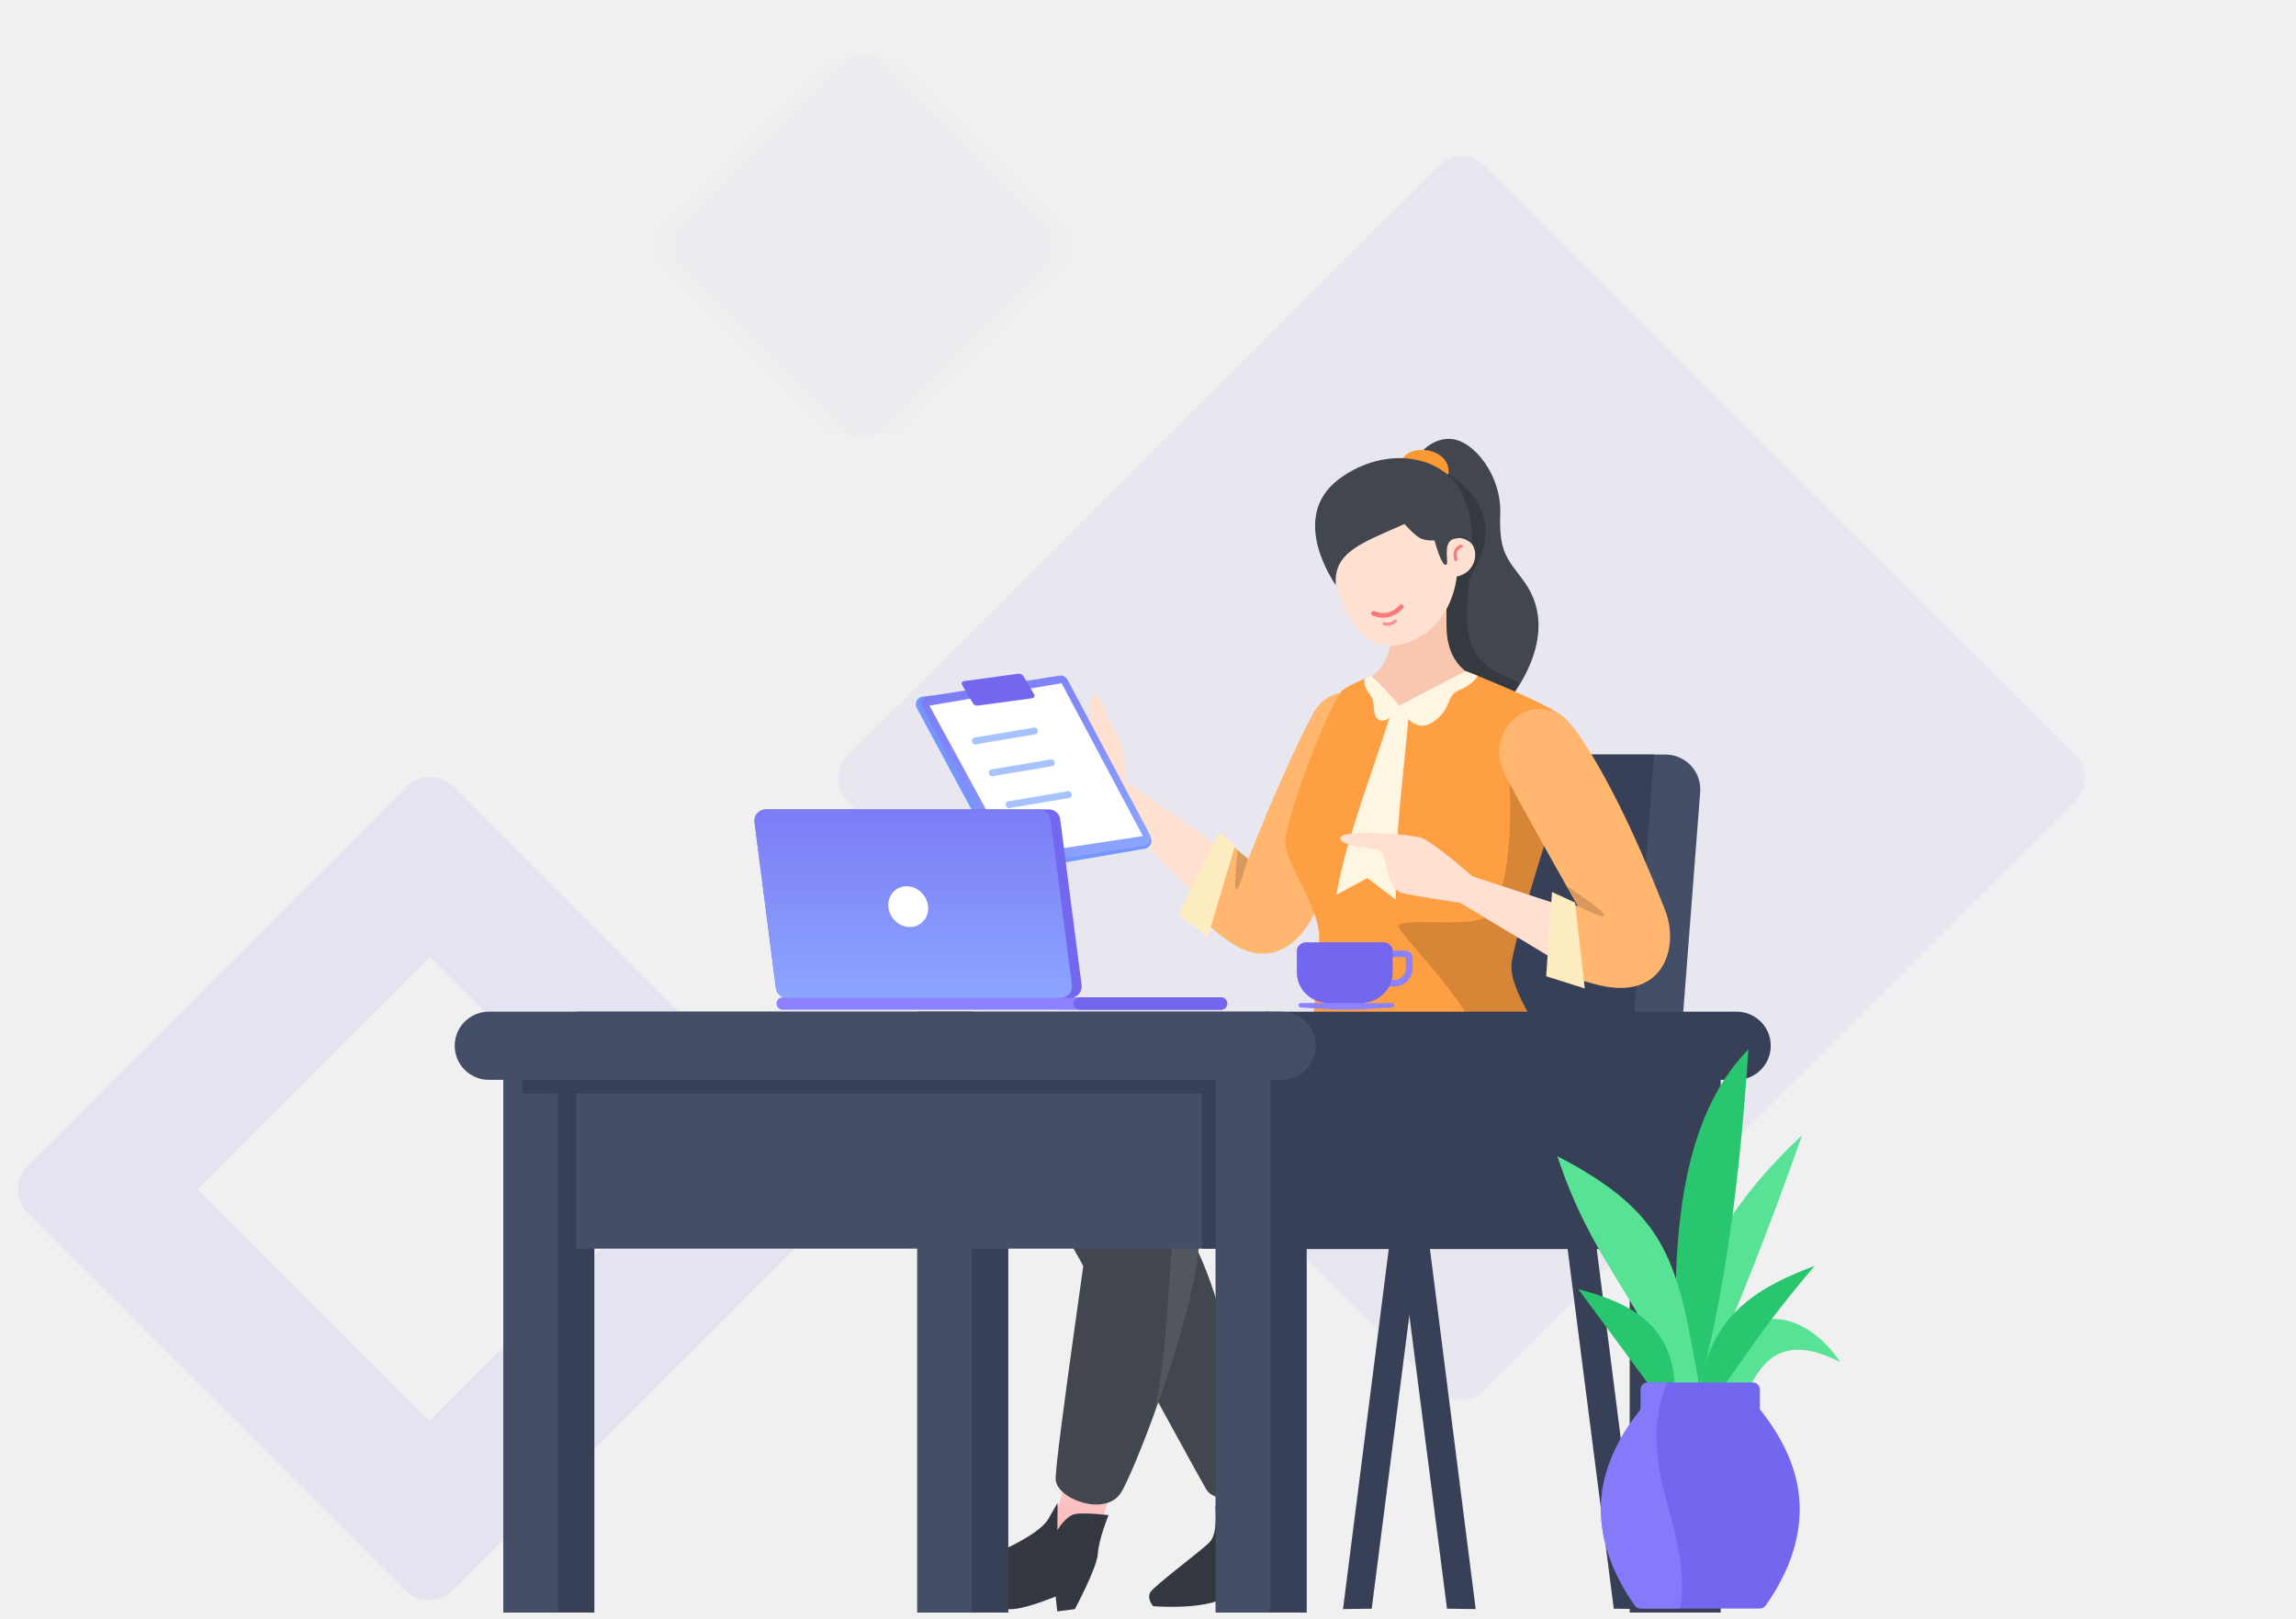
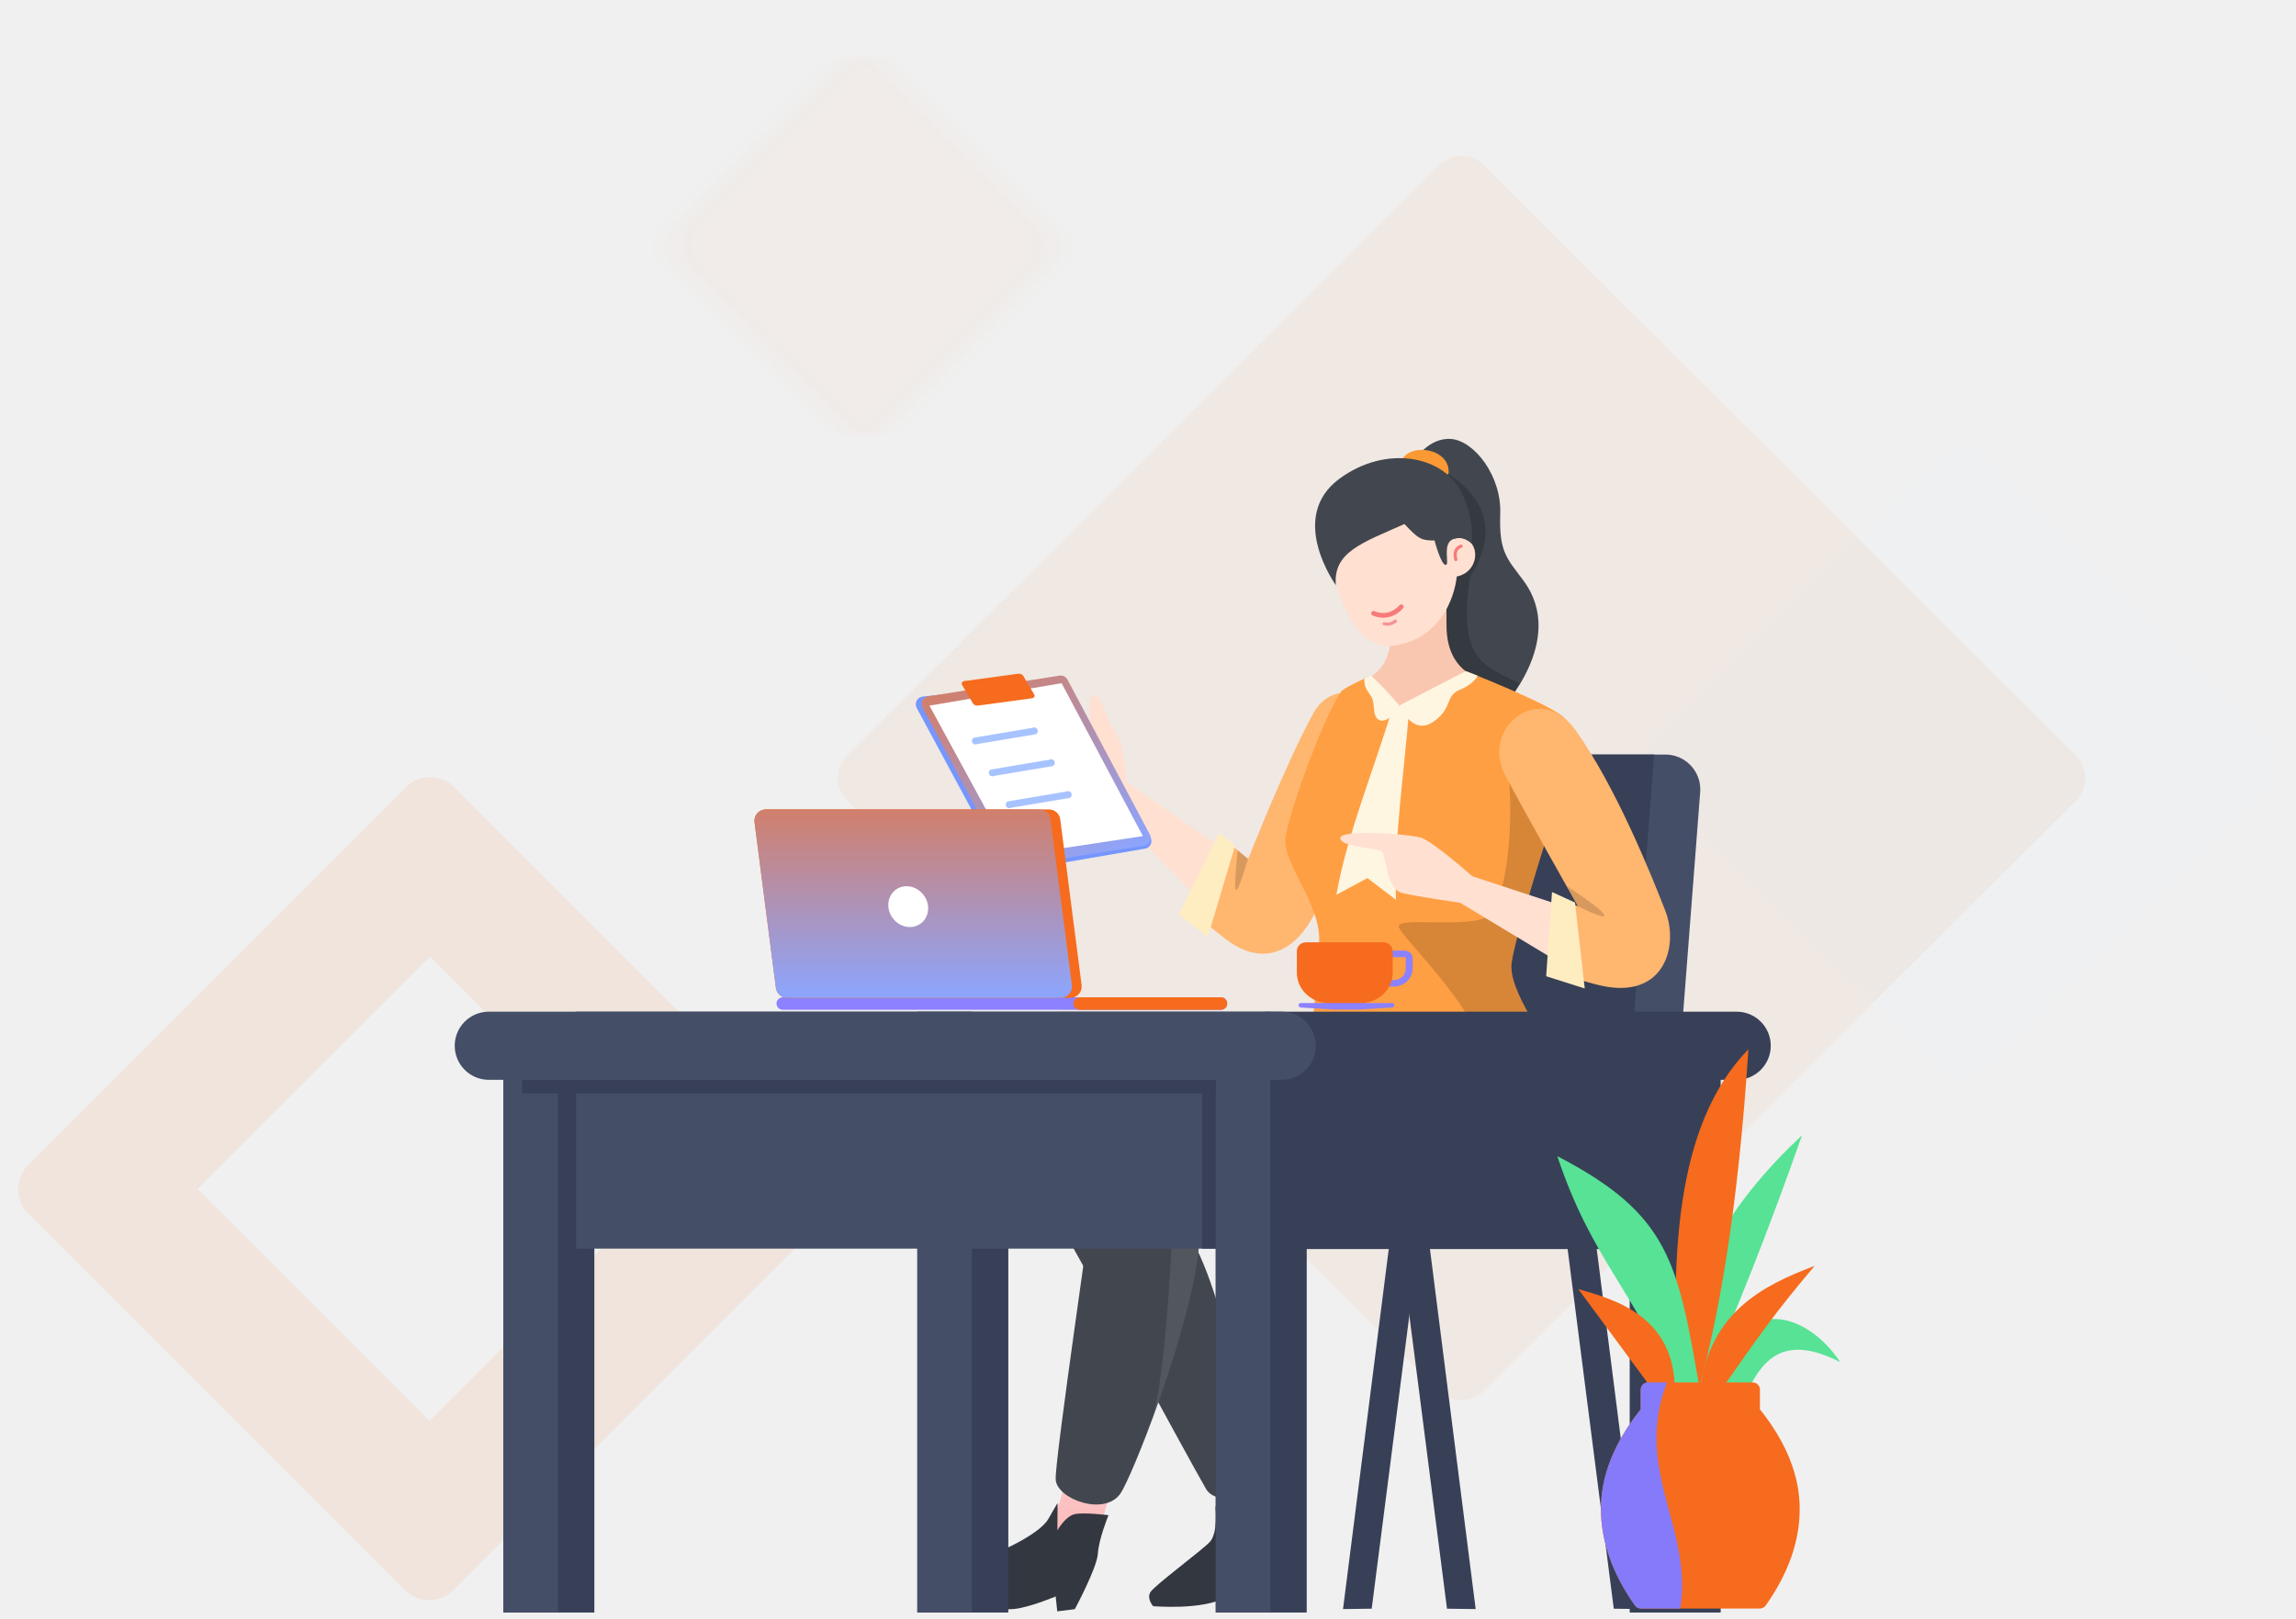
<svg xmlns="http://www.w3.org/2000/svg" xmlns:xlink="http://www.w3.org/1999/xlink" width="729px" height="514px" viewBox="0 0 729 514" version="1.1">
  <defs>
    <filter x="-9.8%" y="-9.8%" width="119.7%" height="119.7%" filterUnits="objectBoundingBox" id="filter-1">
      <feGaussianBlur stdDeviation="3" in="SourceGraphic" />
    </filter>
    <linearGradient x1="43.252%" y1="-28.186%" x2="50%" y2="91.05%" id="linearGradient-2">
      <stop stop-color="#FDC6C6" offset="0%" />
      <stop stop-color="#FAB2B2" offset="100%" />
    </linearGradient>
    <linearGradient x1="42.314%" y1="8.689%" x2="50%" y2="71.69%" id="linearGradient-3">
      <stop stop-color="#FDC6C6" offset="0%" />
      <stop stop-color="#FAB2B2" offset="100%" />
    </linearGradient>
    <linearGradient x1="68.669%" y1="-53.107%" x2="68.669%" y2="100%" id="linearGradient-4">
-       <stop stop-color="#7367F0" offset="0%" />
+       <stop stop-color="#F66B1D" offset="0%" />
      <stop stop-color="#8CA5FF" offset="100%" />
    </linearGradient>
    <linearGradient x1="68.669%" y1="-53.107%" x2="68.669%" y2="100%" id="linearGradient-5">
-       <stop stop-color="#7367F0" offset="0%" />
+       <stop stop-color="#F66B1D" offset="0%" />
      <stop stop-color="#8CA5FF" offset="100%" />
    </linearGradient>
    <path d="M14.916,0.122 L48.19,0.122 C49.457,0.122 50.484,1.142 50.484,2.401 L50.484,8.668 C58.898,19.208 63.105,29.748 63.105,40.288 C63.105,50.503 59.513,60.718 52.328,70.934 C51.898,71.544 51.196,71.907 50.446,71.907 L12.659,71.907 C11.909,71.907 11.207,71.544 10.778,70.934 C3.593,60.718 0,50.503 0,40.288 C0,29.946 4.05,19.605 12.149,9.264 L12.621,8.668 L12.621,2.401 C12.621,1.142 13.648,0.122 14.916,0.122 Z" id="path-6" />
  </defs>
  <g id="📝-Pages-New" stroke="none" stroke-width="1" fill="none" fill-rule="evenodd">
    <g id="Verify-Email" transform="translate(-113, -277)">
      <g id="verify-email-illustration" transform="translate(113, 290)">
        <g id="Shape" transform="translate(0.5, 0)">
          <path d="M558.525,155.012 L686.343,155.169 C691.856,155.176 696.324,159.644 696.331,165.157 L696.488,292.975 C696.494,298.498 692.023,302.981 686.5,302.988 C686.492,302.988 686.484,302.988 686.475,302.988 L558.657,302.831 C553.144,302.824 548.676,298.356 548.669,292.843 L548.512,165.025 C548.506,159.502 552.977,155.019 558.5,155.012 C558.508,155.012 558.516,155.012 558.525,155.012 Z" id="Rectangle" fill="#BFE7FF" opacity="0.04" transform="translate(622.5, 229) rotate(-45) translate(-622.5, -229) " />
-           <path d="M237.807,19.423 L309.025,19.511 C314.539,19.517 319.006,23.985 319.013,29.498 L319.101,100.717 C319.107,106.239 314.636,110.722 309.113,110.729 C309.105,110.729 309.097,110.729 309.088,110.729 L237.87,110.641 C232.357,110.635 227.889,106.167 227.882,100.654 L227.795,29.435 C227.788,23.912 232.26,19.43 237.783,19.423 C237.791,19.423 237.799,19.423 237.807,19.423 Z" id="Rectangle" fill="#7367F0" opacity="0.038" filter="url(#filter-1)" transform="translate(273.4478, 65.07592) rotate(-45) translate(-273.4478, -65.07592) " />
-           <path d="M330.589,91.106 L596.189,91.433 C601.702,91.44 606.17,95.907 606.177,101.42 L606.503,367.021 C606.51,372.544 602.038,377.026 596.515,377.033 C596.507,377.033 596.499,377.033 596.491,377.033 L330.891,376.707 C325.377,376.7 320.91,372.232 320.903,366.719 L320.576,101.119 C320.57,95.596 325.041,91.113 330.564,91.106 C330.572,91.106 330.581,91.106 330.589,91.106 Z" id="Rectangle" fill="#7367F0" opacity="0.066" transform="translate(463.5398, 234.0697) rotate(-45) translate(-463.5398, -234.0697) " />
-           <path d="M220.715,269 C226.72,269 231.588,273.856 231.588,279.846 L231.588,449.044 C231.588,455.034 226.72,459.89 220.715,459.89 L51.102,459.89 C45.097,459.89 40.229,455.034 40.229,449.044 L40.229,279.846 C40.229,273.856 45.097,269 51.102,269 L220.715,269 Z M188.097,312.384 L83.72,312.384 L83.72,416.505 L188.097,416.505 L188.097,312.384 Z" id="Rectangle" fill="#7367F0" fill-rule="nonzero" opacity="0.09" transform="translate(135.9084, 364.445) rotate(-45) translate(-135.9084, -364.445) " />
+           <path d="M237.807,19.423 L309.025,19.511 C314.539,19.517 319.006,23.985 319.013,29.498 L319.101,100.717 C319.107,106.239 314.636,110.722 309.113,110.729 C309.105,110.729 309.097,110.729 309.088,110.729 L237.87,110.641 C232.357,110.635 227.889,106.167 227.882,100.654 L227.795,29.435 C227.788,23.912 232.26,19.43 237.783,19.423 C237.791,19.423 237.799,19.423 237.807,19.423 Z" id="Rectangle" fill="#F66B1D" opacity="0.038" filter="url(#filter-1)" transform="translate(273.4478, 65.07592) rotate(-45) translate(-273.4478, -65.07592) " />
+           <path d="M330.589,91.106 L596.189,91.433 C601.702,91.44 606.17,95.907 606.177,101.42 L606.503,367.021 C606.51,372.544 602.038,377.026 596.515,377.033 C596.507,377.033 596.499,377.033 596.491,377.033 L330.891,376.707 C325.377,376.7 320.91,372.232 320.903,366.719 L320.576,101.119 C320.57,95.596 325.041,91.113 330.564,91.106 C330.572,91.106 330.581,91.106 330.589,91.106 Z" id="Rectangle" fill="#F66B1D" opacity="0.066" transform="translate(463.5398, 234.0697) rotate(-45) translate(-463.5398, -234.0697) " />
+           <path d="M220.715,269 C226.72,269 231.588,273.856 231.588,279.846 L231.588,449.044 C231.588,455.034 226.72,459.89 220.715,459.89 L51.102,459.89 C45.097,459.89 40.229,455.034 40.229,449.044 L40.229,279.846 C40.229,273.856 45.097,269 51.102,269 L220.715,269 Z M188.097,312.384 L83.72,312.384 L83.72,416.505 L188.097,416.505 L188.097,312.384 Z" id="Rectangle" fill="#F66B1D" fill-rule="nonzero" opacity="0.09" transform="translate(135.9084, 364.445) rotate(-45) translate(-135.9084, -364.445) " />
        </g>
        <g id="Illustration" transform="translate(143.5, 122)">
          <g id="Chair4" transform="translate(228.7688, 104.5922)">
            <polygon id="Path" fill="#374057" points="71.522 134.586 54.153 271.344 63.26 271.224 80.628 135.866" />
            <polygon id="Path" fill="#374057" transform="translate(83.03507, 202.9649) scale(-1, 1) translate(-83.03507, -202.9649) " points="87.166 134.586 69.798 271.344 78.904 271.224 96.273 135.866" />
            <polygon id="Path" fill="#374057" transform="translate(135.985, 202.9649) scale(-1, 1) translate(-135.985, -202.9649) " points="140.116 134.586 122.747 271.344 131.854 271.224 149.222 135.866" />
            <path d="M0,144.995 L0,138.596 C1.73433191e-14,132.472 4.964,127.508 11.088,127.508 L76.885,127.508 C82.605,127.508 87.386,123.156 87.924,117.462 L98.061,10.046 C98.599,4.351 103.38,5.88268166e-15 109.1,0 L156.501,0 C162.625,1.69683486e-14 167.589,4.964 167.589,11.088 C167.589,11.372 167.578,11.657 167.556,11.94 L157.232,145.847 C156.787,151.623 151.97,156.083 146.177,156.083 L11.088,156.083 C4.964,156.083 9.63172524e-15,151.119 0,144.995 Z" id="Path" fill="#454E67" />
            <path d="M152.955,-4.54747351e-13 L142.793,131.442 C142.347,137.217 137.53,141.675 131.738,141.675 L0,141.675 L0,138.233 C-1.88432012e-14,132.11 4.964,127.145 11.088,127.145 L76.675,127.145 C82.394,127.145 87.175,122.796 87.714,117.102 L97.847,10.043 C98.386,4.35 103.167,-4.44815005e-13 108.886,-4.54747351e-13 L152.955,-4.54747351e-13 Z" id="Combined-Shape" fill="#374057" />
          </g>
          <g id="Wom3.4" transform="translate(268.2937, 188.5) scale(-1, 1) translate(-268.2937, -188.5) translate(149.7937, 0)">
            <g id="LLeg" transform="translate(53.06011, 197.6413)">
              <path d="M93.573,133.787 C93.573,133.787 86.05,151.826 92.217,156.608 C98.393,161.391 110.405,173.217 110.405,173.217 L71.485,164.776 L81.093,131.681 L93.573,133.787 Z" id="Path" fill="url(#linearGradient-2)" />
              <path d="M91.338,145.666 C91.338,145.666 90.382,154.131 93.142,157.02 C95.902,159.907 110.846,170.903 112.016,172.989 C113.187,175.077 111.093,177.379 111.093,177.379 C111.093,177.379 94.952,178.781 87.693,174.37 C82.452,171.184 74.636,165.464 74.636,165.464 L72.566,171.089 L66.698,170.85 C66.698,170.85 65.921,163.918 67.313,160.595 C68.706,157.27 75.877,140.354 75.877,140.354 C75.877,140.354 78.638,142.833 81.571,144.082 C84.504,145.33 88.178,148.75 88.178,148.75 L91.338,145.666 Z" id="Path" fill="#323740" />
              <path d="M28.463,0.045 C41.548,0.629 114.377,16.716 127.609,19.449 C140.841,22.182 152.027,36.971 141.937,54.096 C130.605,73.319 101.365,127.913 94.266,140.22 C90.752,146.312 73.025,142.896 77.189,132.672 C84.951,113.613 88.556,65.735 108.346,48.277 C108.346,48.277 41.792,59.845 13.043,46.595 C-7.85,36.962 -3.124,-1.365 28.463,0.045 Z" id="Path" fill="#42474F" />
            </g>
            <g id="LArm" transform="translate(90.17256, 84.95714)">
              <path d="M82.631,28.292 C82.631,28.292 82.483,17.659 86.208,12.102 C89.932,6.545 90.08,0.642 92.898,0.835 C95.717,1.028 92.926,14.748 92.926,14.748 C92.926,14.748 96.503,13.384 99.072,11.658 C101.641,9.932 109.432,1.423 111.252,2.931 C114.339,5.5 109.367,19.992 106.659,22.889 C103.942,25.787 89.1,35.318 89.1,35.318 L52.747,72.442 L45.922,53.582 L82.631,28.292 Z" id="Path" fill="#FFE0D1" />
              <path d="M2.218,24.785 C8.305,38.884 19.45,64.786 24.045,72.513 C29.803,82.191 38.883,86.454 49.514,79.274 C51.396,78.003 55.203,74.94 60.935,70.085 L50.53,47.216 C46.031,50.925 43.781,52.779 43.781,52.779 C43.781,52.779 32.358,23.534 23.168,6.593 C15.21,-8.064 -7.047,3.35 2.218,24.785 Z" id="Path" fill="#FFB66F" />
              <path d="M43.899,52.794 C45.945,59.723 47.207,62.987 47.685,62.585 C48.163,62.184 47.98,58.015 47.137,50.078 L43.899,52.794 Z" id="Path" fill-opacity="0.16" fill="#000000" />
              <polygon id="Path-65" fill="#FFEDC2" points="47.944 48.482 56.645 77.584 65.887 70.34 53.024 44.541" />
            </g>
            <g id="Head" transform="translate(35.1804, 0)">
              <g id="Group-21" transform="translate(33.16312, 49.21262) rotate(12) translate(-33.16312, -49.21262) translate(9.663122, 4.712621)">
                <path d="M28.359,4.77 C28.359,4.77 22.321,-1.653 15.347,0.408 C8.374,2.469 2.067,15.102 5.062,26.977 C8.042,38.853 5.803,41.297 2.188,49.301 C-7.523,70.832 18.237,88.145 18.237,88.145 L46.31,82.186 L36.282,29.745 L28.359,4.77 Z" id="Path" fill="#42474F" />
                <path d="M18.141,11.452 C1.787,28.575 15.971,41.399 18.643,44.549 C27.826,69.656 20.521,72.598 10.301,80.817 L15.796,87.088 L31.549,80.511 L31.043,10.075 L18.141,11.452 Z" id="Path-50" fill-opacity="0.199" fill="#000000" />
              </g>
              <path d="M25.565,80.199 C25.565,80.199 35.533,78.198 35.829,64.233 C36.125,50.268 34.483,45.501 34.483,45.501 L53.281,45.162 C53.281,45.162 53.486,60.726 53.489,66.355 C53.497,80.043 64.046,81.631 64.046,81.631 C64.046,81.631 61.853,92.458 44.82,93.415 C31.521,94.163 25.565,80.199 25.565,80.199 Z" id="Path" fill="#F9C7B0" />
              <g id="Group-20" transform="translate(51.64186, 39.99331) rotate(12) translate(-51.64186, -39.99331) translate(26.64186, 9.99331)">
                <path d="M3.768,9.285 C1.424,1.549 14.02,-3.131 17.721,2.443 C17.721,2.443 19.535,7.725 15.753,10.741 C10.635,14.809 3.768,9.285 3.768,9.285 Z" id="Path" fill="#FB9934" />
                <path d="M6.346,29.948 C-2.04,29.624 -0.672,41.884 8.039,41.867 C8.039,41.867 13.099,59.283 30.664,59.283 C44.93,59.283 45.858,38.985 45.988,34.935 C46.127,30.618 46.145,16.434 46.145,16.434 L6.019,16.415 L6.346,29.948 Z" id="Path" fill="#FFE0D1" />
                <path d="M10.746,37.508 C12.173,37.119 12.56,29.202 12.56,29.202 C16.832,28.355 17.584,27.392 20.813,22.102 C35.151,25.154 44.886,26.086 46.145,36.572 C46.145,36.572 56.913,12.36 38.046,3.755 C21.451,-3.804 3.941,3.298 0.886,16.498 C-1.278,25.816 1.203,32.66 1.203,32.66 C1.203,32.66 3.376,29.202 6.945,30.066 C10.513,30.929 9.318,37.898 10.746,37.508 Z" id="Path" fill="#42474F" />
                <path d="M27.588,46.185 C27.588,46.185 30.474,50.843 36.107,49.189" id="Path" stroke="#F77B7B" stroke-width="1.5" stroke-linecap="round" transform="translate(31.84753, 47.86466) rotate(-18) translate(-31.84753, -47.86466) " />
                <path d="M30.033,51.744 C31.355,52.299 32.609,52.298 33.706,51.662" id="Path" stroke="#F49494" stroke-linecap="round" transform="translate(31.8695, 51.90594) rotate(2) translate(-31.8695, -51.90594) " />
                <path d="M6.733,36.748 C7.259,34.852 7.025,33.195 5.139,32.437" id="Path-8" stroke="#F77B7B" stroke-linecap="round" transform="translate(6.058119, 34.59279) rotate(-13) translate(-6.058119, -34.59279) " />
              </g>
            </g>
            <g id="Group-19" transform="translate(30.63051, 78.10247)">
              <path d="M64.666,1.663 C64.895,1.651 72.933,5.174 73.859,6.532 C79.889,15.379 90.961,46.516 91.531,53.271 C92.173,61.063 80.941,73.475 80.804,84.754 C80.681,96.035 85.608,130.001 83.697,133.174 C81.801,136.347 69.339,151.419 66.739,151.48 C64.125,151.542 62.173,143.629 58.213,143.801 C54.268,143.973 46.042,154.464 42.494,154.39 C38.962,154.312 2.357,131.123 5.155,124.516 C7.968,117.909 21.026,101.49 19.696,92.487 C18.381,83.487 7.876,50.259 4.084,38.951 C0.308,27.642 -2.735,18.633 4.314,13.767 C11.363,8.901 34.299,0 34.299,0 L54.834,11.487 C54.834,11.487 63.473,1.72 64.666,1.663 Z" id="Path" fill="#FF9F43" />
              <path d="M57.364,11.168 C63.523,31.649 71.976,51.83 75.361,71.035 L65.514,65.73 L56.432,72.612 C57.073,52.645 53.721,31.68 52.18,11.168 L57.364,11.168 Z" id="Path" fill="#FFF6E1" />
              <path d="M21.39,26.894 L21.156,28.55 C18.397,49.118 21.662,74.076 27.321,77.884 C33.097,81.771 55.58,77.956 55.58,81.034 C55.58,84.113 24.51,112.323 29.611,125.809 C32.415,133.224 31.476,139.818 26.794,145.592 L25.434,144.678 C14.822,137.48 3.556,128.291 5.155,124.516 C7.968,117.909 21.026,101.49 19.696,92.487 C18.434,83.847 8.702,52.879 4.571,40.41 L3.255,36.457 C1.725,31.821 0.452,27.623 0.144,24 L1.094,23.384 C16.269,13.657 23.034,14.827 21.39,26.894 L21.39,26.894 Z" id="Path" fill-opacity="0.16" fill="#000000" />
              <path d="M30.508,1.45 L34.299,0 L55.284,10.893 C55.284,10.893 51.338,20.934 44.351,15.934 C38.361,11.658 40.888,7.895 36.193,5.954 C31.514,4.013 30.508,1.45 30.508,1.45 Z" id="Path" fill="#FFF6E1" />
              <path d="M55.284,10.893 C56.806,14.271 59.899,16.246 61.497,15.632 C64.136,14.618 63.003,10.579 64.043,8.539 C64.788,7.091 65.27,6.872 65.922,5.513 C66.527,4.267 66.552,2.77 66.397,2.357 L64.332,1.419 C62.441,3.203 61.055,4.567 60.175,5.513 C59.079,6.692 57.448,8.485 55.284,10.893 Z" id="Path" fill="#FFF6E1" />
            </g>
            <g id="RArm" transform="translate(0, 90.08435)">
              <path d="M62.811,53.159 C62.811,53.159 75.166,42.238 78.948,40.971 C82.73,39.703 104.882,38.181 104.743,41.045 C104.583,44.113 92.686,43.936 91.453,45.446 C90.22,46.954 89.94,57.271 85.28,58.429 C80.629,59.587 66.686,61.584 66.686,61.584 L33.335,81.672 L31.91,63.318 L62.811,53.159 Z" id="Path" fill="#FFE0D1" />
              <path d="M29.941,6.92 C16.924,25.267 5.81,53.214 1.545,64.11 C-2.721,75.006 1.582,91.441 20.34,88.214 C22.452,87.851 25.876,86.941 30.613,85.485 L35.096,60.249 C31.241,61.866 29.314,62.674 29.314,62.674 C29.314,62.674 47.957,29.67 52.51,20.823 C60.114,6.047 41.407,-9.246 29.941,6.92 Z" id="Path" fill="#FFB66F" />
              <path d="M29.314,62.674 C23,65.754 20.241,66.616 21.035,65.261 C21.829,63.907 25.779,60.905 32.886,56.256 L29.314,62.674 Z" id="Path" fill-opacity="0.16" fill="#000000" />
              <polygon id="Path-64" fill="#FFEDC2" points="30.217 61.508 27.12 88.795 39.366 84.908 37.518 58.166" />
            </g>
            <g id="RLeg" transform="translate(30.1152, 191.9126)">
              <path d="M161.968,140.125 C161.968,140.125 161.741,157.986 176.477,164.663 C191.204,171.34 201.696,170.938 200.361,176.1 C199.025,181.262 160.693,181.054 157.114,177.016 C154.062,173.582 147.428,141.603 145.601,144.048 L161.968,140.125 Z" id="Path" fill="url(#linearGradient-3)" />
              <path d="M148.223,154.204 C148.223,154.204 151.32,161.789 151.593,166.385 C151.867,170.983 158.916,184.054 158.916,184.054 L164.486,184.752 L164.995,180.013 C164.995,180.013 173.056,183.444 178.113,183.992 C183.17,184.541 200.515,182.482 203.964,179.618 C207.414,176.756 205.671,172.726 195.715,170.27 C185.76,167.813 170.292,160.637 167.348,155.442 C164.405,150.246 164.387,150.38 164.387,150.38 L164.446,159.038 C164.446,159.038 161.898,154.481 158.891,153.873 C155.884,153.265 148.223,154.204 148.223,154.204 Z" id="Path" fill="#323740" />
              <path d="M11.841,0.253 C-4.665,25.092 -3.051,43.059 16.684,54.154 C41.965,68.366 119.937,51.719 119.937,51.719 C119.937,51.719 118.554,62.839 119.937,72.758 C123.549,98.662 140.729,141.819 144.363,147.242 C149.39,154.741 164.701,149.086 164.99,142.841 C165.278,136.597 153.447,56.848 151.648,41.64 C149.858,26.432 144.207,24.223 127.703,20.065 C123.912,19.11 79.073,7.982 74.966,8.306 C51.436,10.164 30.395,7.48 11.841,0.253 Z" id="Path" fill="#42474F" />
              <path d="M29.827,50.013 C55.424,52.877 123.19,46.973 125.912,49.656 C128.51,52.217 128.076,96.783 133.906,122.575 C128.164,106.947 121.948,87.179 119.937,72.758 C118.554,62.839 119.937,51.719 119.937,51.719 L117.29,52.246 C103.474,54.927 39.426,66.433 16.684,54.154 C3.345,46.951 -1.816,35.799 1.201,20.699 C4.839,38.513 14.382,48.284 29.827,50.013 Z" id="Path" fill-opacity="0.192" fill="#FFFFFF" opacity="0.44" />
              <ellipse id="Oval" fill-opacity="0.192" fill="#FFFFFF" transform="translate(162.5638, 43.6816) rotate(13) translate(-162.5638, -43.6816) " cx="162.564" cy="43.682" rx="4.302" ry="7.878" />
              <ellipse id="Oval" fill-opacity="0.192" fill="#FFFFFF" transform="translate(142.487, 38.66896) rotate(-16) translate(-142.487, -38.66896) " cx="142.487" cy="38.669" rx="5.736" ry="8.594" />
            </g>
          </g>
          <g id="Example-Task1" transform="translate(184.9933, 110.364) rotate(-28) translate(-184.9933, -110.364) translate(160.9933, 70.86401)">
            <g id="Group-3" transform="translate(-0, -0)">
              <path d="M3.995,1.475 L43.852,17.511 C44.763,17.877 45.37,18.75 45.396,19.731 L46.856,74.844 C46.892,76.205 45.818,77.337 44.458,77.373 C44.174,77.38 43.89,77.339 43.621,77.25 L2.636,63.721 C1.631,63.389 0.95,62.453 0.944,61.396 L0.611,3.775 C0.603,2.414 1.7,1.305 3.061,1.297 C3.381,1.295 3.698,1.356 3.995,1.475 Z" id="Rectangle" fill="#7596FF" fill-rule="nonzero" />
              <path d="M5.56,2.216 L45.431,15.989 C46.424,16.332 47.091,17.267 47.091,18.318 L47.091,73.951 C47.091,75.311 45.988,76.415 44.627,76.415 C44.353,76.415 44.081,76.369 43.822,76.279 L3.951,62.507 C2.958,62.164 2.291,61.229 2.291,60.178 L2.291,4.545 C2.291,3.184 3.394,2.081 4.755,2.081 C5.029,2.081 5.301,2.127 5.56,2.216 Z" id="Rectangle" fill="url(#linearGradient-4)" />
              <polygon id="Rectangle" fill="#FFFFFF" fill-rule="nonzero" points="4.521 5.018 44.912 18.427 44.912 73.408 5.071 59.393" />
-               <path d="M17.831,3.276 L34.216,9.332 C34.821,9.555 35.232,10.119 35.26,10.763 L35.552,17.495 C35.571,17.936 35.229,18.31 34.787,18.329 C34.681,18.333 34.575,18.317 34.475,18.28 L18.09,12.224 C17.485,12.001 17.074,11.437 17.046,10.793 L16.754,4.061 C16.735,3.62 17.077,3.246 17.519,3.227 C17.625,3.222 17.731,3.239 17.831,3.276 Z" id="Rectangle" fill="#7367F0" fill-rule="nonzero" />
+               <path d="M17.831,3.276 L34.216,9.332 C34.821,9.555 35.232,10.119 35.26,10.763 L35.552,17.495 C35.571,17.936 35.229,18.31 34.787,18.329 C34.681,18.333 34.575,18.317 34.475,18.28 L18.09,12.224 C17.485,12.001 17.074,11.437 17.046,10.793 L16.754,4.061 C16.735,3.62 17.077,3.246 17.519,3.227 C17.625,3.222 17.731,3.239 17.831,3.276 Z" id="Rectangle" fill="#F66B1D" fill-rule="nonzero" />
              <path d="M30.126,26.615 C30.759,26.615 31.271,27.128 31.271,27.76 C31.271,28.348 30.829,28.832 30.259,28.898 L30.126,28.906 L12.167,22.906 C11.534,22.906 11.022,22.393 11.022,21.761 C11.022,21.173 11.464,20.689 12.034,20.623 L12.167,20.615 L30.126,26.615 Z" id="Path" fill="#A7C3FF" />
              <path d="M30.126,38.069 C30.759,38.069 31.271,38.582 31.271,39.215 C31.271,39.802 30.829,40.286 30.259,40.352 L30.126,40.36 L12.167,34.361 C11.534,34.361 11.022,33.848 11.022,33.215 C11.022,32.628 11.464,32.144 12.034,32.077 L12.167,32.07 L30.126,38.069 Z" id="Path" fill="#A7C3FF" />
              <path d="M30.126,49.524 C30.759,49.524 31.271,50.037 31.271,50.669 C31.271,51.257 30.829,51.741 30.259,51.807 L30.126,51.815 L12.167,45.815 C11.534,45.815 11.022,45.302 11.022,44.67 C11.022,44.082 11.464,43.598 12.034,43.532 L12.167,43.524 L30.126,49.524 Z" id="Path" fill="#A7C3FF" />
            </g>
          </g>
          <g id="Group-26" transform="translate(0, 186.2476)">
            <g id="Group-25" transform="translate(16.32273, 0)">
              <polygon id="Rectangle" fill="#374057" points="131.436 7.212 160.326 7.212 160.326 190.791 131.436 190.791" />
              <polygon id="Rectangle" fill="#454E67" points="131.436 -3.38912548e-13 148.77 -3.38912548e-13 148.77 190.791 131.436 190.791" />
              <polygon id="Rectangle" fill="#374057" points="1.98457179e-15 7.212 143.003 7.212 143.003 62.273 28.89 62.273 28.89 190.791 1.98457179e-15 190.791" />
              <polygon id="Rectangle" fill="#454E67" points="1.92443325e-15 7.212 17.334 7.212 17.334 190.791 1.92443325e-15 190.791" />
            </g>
            <g id="Group-25">
              <polygon id="Rectangle" fill="#374057" points="373.942 7.212 402.831 7.212 402.831 190.791 373.942 190.791" />
              <polygon id="Rectangle" fill="#374057" points="242.506 7.212 385.509 7.212 385.509 75.37 271.395 75.37 271.395 190.791 242.506 190.791" />
              <polygon id="Rectangle" fill="#454E67" points="39.423 -5.34581367e-13 259.672 -7.68684406e-13 259.672 75.236 39.423 75.236" />
              <polygon id="Rectangle" fill="#374057" points="238.172 7.212 255.506 7.212 255.506 75.236 238.172 75.236" />
              <polygon id="Rectangle" fill="#454E67" points="242.506 7.212 259.839 7.212 259.839 190.791 242.506 190.791" />
              <path d="M259.171,0 L407.914,0 C413.889,6.78810087e-16 418.732,4.844 418.732,10.818 C418.732,16.793 413.889,21.637 407.914,21.637 L259.171,21.637 C253.196,21.637 248.352,16.793 248.352,10.818 C248.352,4.844 253.196,1.09754675e-15 259.171,0 Z" id="Rectangle" fill="#374057" />
              <polygon id="Rectangle" fill="#374057" points="22.257 4.327 242.506 4.327 242.506 25.964 22.257 25.964" />
              <path d="M11.697,-3.38204986e-14 L263.466,-3.38204986e-14 C269.441,-5.62343274e-14 274.284,4.844 274.284,10.818 C274.284,16.793 269.441,21.637 263.466,21.637 L11.697,21.637 C5.722,21.637 0.879,16.793 0.879,10.818 C0.879,4.844 5.722,-3.27229518e-14 11.697,-3.38204986e-14 Z" id="Rectangle" fill="#454E67" />
            </g>
          </g>
          <g id="Cup" transform="translate(286.525, 175.2282) scale(-1, 1) translate(-286.525, -175.2282) translate(268.025, 164.2282)">
            <path d="M9.786,2.625 L2.535,2.625 C1.135,2.625 0,3.704 0,5.034 L0,8.333 C0,11.485 2.69,14.04 6.008,14.04 L9.786,14.04 C10.386,14.04 10.872,13.578 10.872,13.008 C10.872,12.438 10.386,11.976 9.786,11.976 L6.008,11.976 C3.89,11.976 2.173,10.345 2.173,8.333 L2.173,5.034 C2.173,4.844 2.335,4.69 2.535,4.69 L9.786,4.69 C10.386,4.69 10.872,4.228 10.872,3.658 C10.872,3.088 10.386,2.625 9.786,2.625 Z" id="Path" fill="#8C81FF" />
-             <path d="M33.862,0 C35.462,0 36.76,1.232 36.76,2.752 L36.76,9.633 C36.76,14.588 32.822,18.669 27.758,19.207 L27.757,20.643 L15.073,20.643 L15.073,19.175 C10.136,18.526 6.335,14.501 6.335,9.633 L6.335,2.752 C6.335,1.232 7.632,0 9.232,0 L33.862,0 Z" id="Path" fill="#7367F0" />
+             <path d="M33.862,0 C35.462,0 36.76,1.232 36.76,2.752 L36.76,9.633 C36.76,14.588 32.822,18.669 27.758,19.207 L27.757,20.643 L15.073,20.643 L15.073,19.175 C10.136,18.526 6.335,14.501 6.335,9.633 L6.335,2.752 C6.335,1.232 7.632,0 9.232,0 L33.862,0 Z" id="Path" fill="#F66B1D" />
            <path d="M6.483,19.267 L35.532,19.267 C35.912,19.267 36.22,19.575 36.22,19.955 C36.22,20.342 35.919,20.662 35.533,20.687 L24.854,21.361 L24.854,21.361 L17.247,21.361 L6.482,20.686 C6.096,20.662 5.795,20.342 5.795,19.955 C5.795,19.575 6.103,19.267 6.483,19.267 Z" id="Rectangle" fill="#8C81FF" />
          </g>
          <g id="FacingBack-Laptop3" transform="translate(95.55, 122.0243)">
            <path d="M9.474,59.662 L148.626,59.662 C149.717,59.662 150.602,60.546 150.602,61.638 C150.602,62.729 149.717,63.613 148.626,63.613 L9.474,63.613 C8.383,63.613 7.499,62.729 7.499,61.638 C7.499,60.546 8.383,59.662 9.474,59.662 Z" id="Rectangle" fill="#8C81FF" />
-             <path d="M103.742,59.662 L148.626,59.662 C149.717,59.662 150.602,60.546 150.602,61.638 C150.602,62.729 149.717,63.613 148.626,63.613 L103.742,63.613 C102.651,63.613 101.766,62.729 101.766,61.638 C101.766,60.546 102.651,59.662 103.742,59.662 Z" id="Rectangle" fill="#7367F0" />
-             <path d="M4.094,0 L94.016,0 C95.826,-6.31990243e-15 97.355,1.344 97.586,3.14 L104.371,55.772 C104.625,57.744 103.232,59.548 101.26,59.803 C101.108,59.822 100.954,59.832 100.8,59.832 L10.879,59.832 C9.068,59.832 7.54,58.488 7.308,56.692 L0.523,4.06 C0.269,2.088 1.662,0.284 3.634,0.03 C3.786,0.01 3.94,1.80462652e-15 4.094,0 Z" id="Rectangle" fill="#7367F0" />
+             <path d="M103.742,59.662 L148.626,59.662 C149.717,59.662 150.602,60.546 150.602,61.638 C150.602,62.729 149.717,63.613 148.626,63.613 L103.742,63.613 C102.651,63.613 101.766,62.729 101.766,61.638 C101.766,60.546 102.651,59.662 103.742,59.662 Z" id="Rectangle" fill="#F66B1D" />
+             <path d="M4.094,0 L94.016,0 C95.826,-6.31990243e-15 97.355,1.344 97.586,3.14 L104.371,55.772 C104.625,57.744 103.232,59.548 101.26,59.803 C101.108,59.822 100.954,59.832 100.8,59.832 L10.879,59.832 C9.068,59.832 7.54,58.488 7.308,56.692 L0.523,4.06 C0.269,2.088 1.662,0.284 3.634,0.03 C3.786,0.01 3.94,1.80462652e-15 4.094,0 Z" id="Rectangle" fill="#F66B1D" />
            <path d="M4.094,0 L90.93,0 C92.741,-5.87581322e-15 94.269,1.344 94.501,3.14 L101.286,55.772 C101.54,57.744 100.147,59.548 98.175,59.803 C98.023,59.822 97.869,59.832 97.715,59.832 L10.879,59.832 C9.068,59.832 7.54,58.488 7.308,56.692 L0.523,4.06 C0.269,2.088 1.662,0.284 3.634,0.03 C3.786,0.01 3.94,4.02507257e-15 4.094,0 Z" id="Rectangle" fill="url(#linearGradient-5)" />
            <ellipse id="Oval" fill="#FFFFFF" transform="translate(49.31982, 30.86813) rotate(-37) translate(-49.31982, -30.86813) " cx="49.32" cy="30.868" rx="6.125" ry="6.672" />
          </g>
          <g id="Group-79" transform="translate(350.9625, 198.1748)">
            <g id="Group-86">
              <path d="M44.98,110.267 C56.922,83.297 67.771,55.599 77.703,27.289 C54.826,48.815 37.036,75.04 39.569,110.267 L44.98,110.267 Z" id="Path-113" fill="#57E295" />
-               <path d="M38.615,113.083 C35.789,67.097 36.986,24.388 60.676,0 C57.408,50.491 51.296,86.06 43.554,113.083 L38.615,113.083 Z" id="Rectangle" fill="#28C76F" />
+               <path d="M38.615,113.083 C35.789,67.097 36.986,24.388 60.676,0 C57.408,50.491 51.296,86.06 43.554,113.083 L38.615,113.083 Z" id="Rectangle" fill="#F66B1D" />
              <path d="M37.528,108.295 C24.293,76.159 10.993,66.947 4.60623539e-14,33.96 C35.979,52.585 38.234,67.964 45.296,108.295 L37.528,108.295 Z" id="Path-112" fill="#57E295" />
-               <path d="M30.405,108.295 L6.662,76.159 C18.129,79.422 37.295,84.706 37.295,108.295 L30.405,108.295 Z" id="Path-114" fill="#28C76F" />
+               <path d="M30.405,108.295 L6.662,76.159 C18.129,79.422 37.295,84.706 37.295,108.295 L30.405,108.295 Z" id="Path-114" fill="#F66B1D" />
              <path d="M52.612,108.295 L60.532,108.295 C65.566,97.802 72.659,90.579 89.819,99.335 C78.571,82.231 55.492,77.054 52.612,108.295 Z" id="Path-116" fill="#57E295" />
-               <path d="M45.326,108.295 L51.913,108.295 C64.001,91.036 69.199,83.516 81.709,68.778 C65.229,75.021 48.312,83.516 45.326,108.295 Z" id="Path-117" fill="#28C76F" />
+               <path d="M45.326,108.295 L51.913,108.295 C64.001,91.036 69.199,83.516 81.709,68.778 C65.229,75.021 48.312,83.516 45.326,108.295 Z" id="Path-117" fill="#F66B1D" />
            </g>
            <g id="Group-85" transform="translate(13.85192, 105.6817)">
              <mask id="mask-7" fill="white">
                <use xlink:href="#path-6" />
              </mask>
-               <use id="Rectangle" fill="#7367F0" xlink:href="#path-6" />
+               <use id="Rectangle" fill="#F66B1D" xlink:href="#path-6" />
              <path d="M-8.032,-1.852 L21.8,-1.852 C7.518,31.164 35.69,50.716 21.8,83.607 L-8.032,83.607 L-8.032,-1.852 Z" id="Rectangle" fill="#857AF9" mask="url(#mask-7)" />
            </g>
          </g>
        </g>
      </g>
    </g>
  </g>
</svg>
